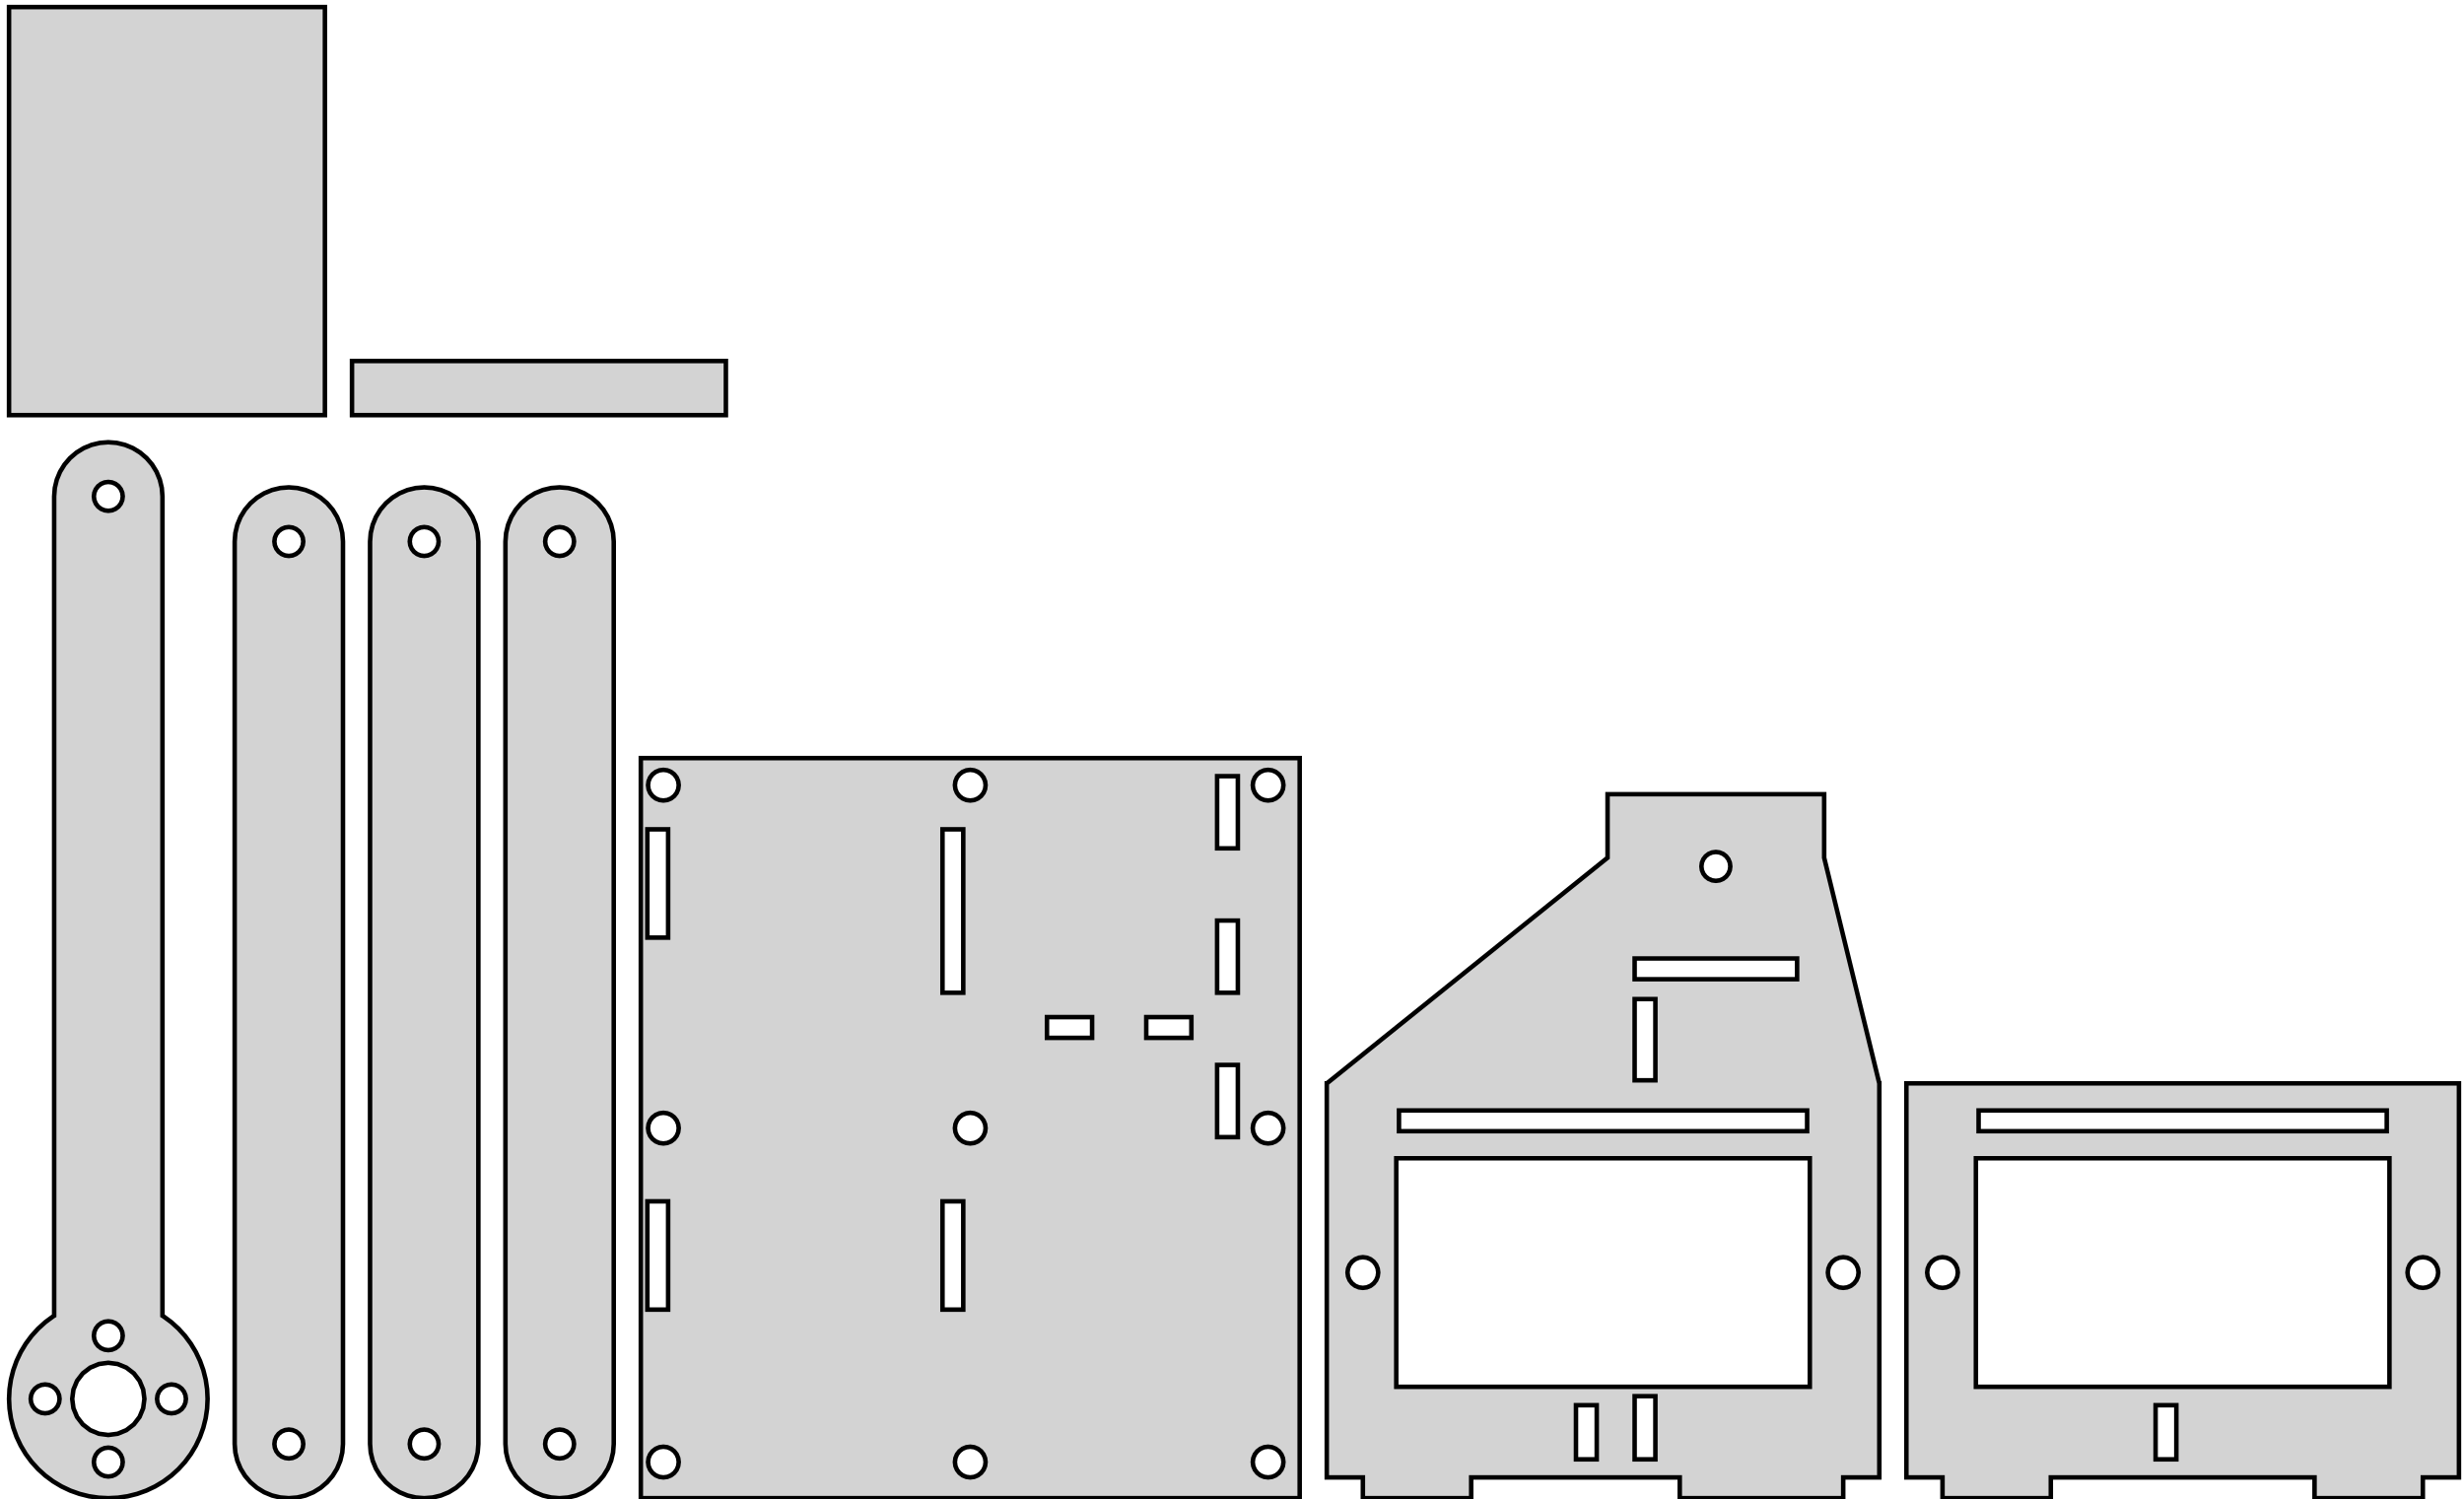
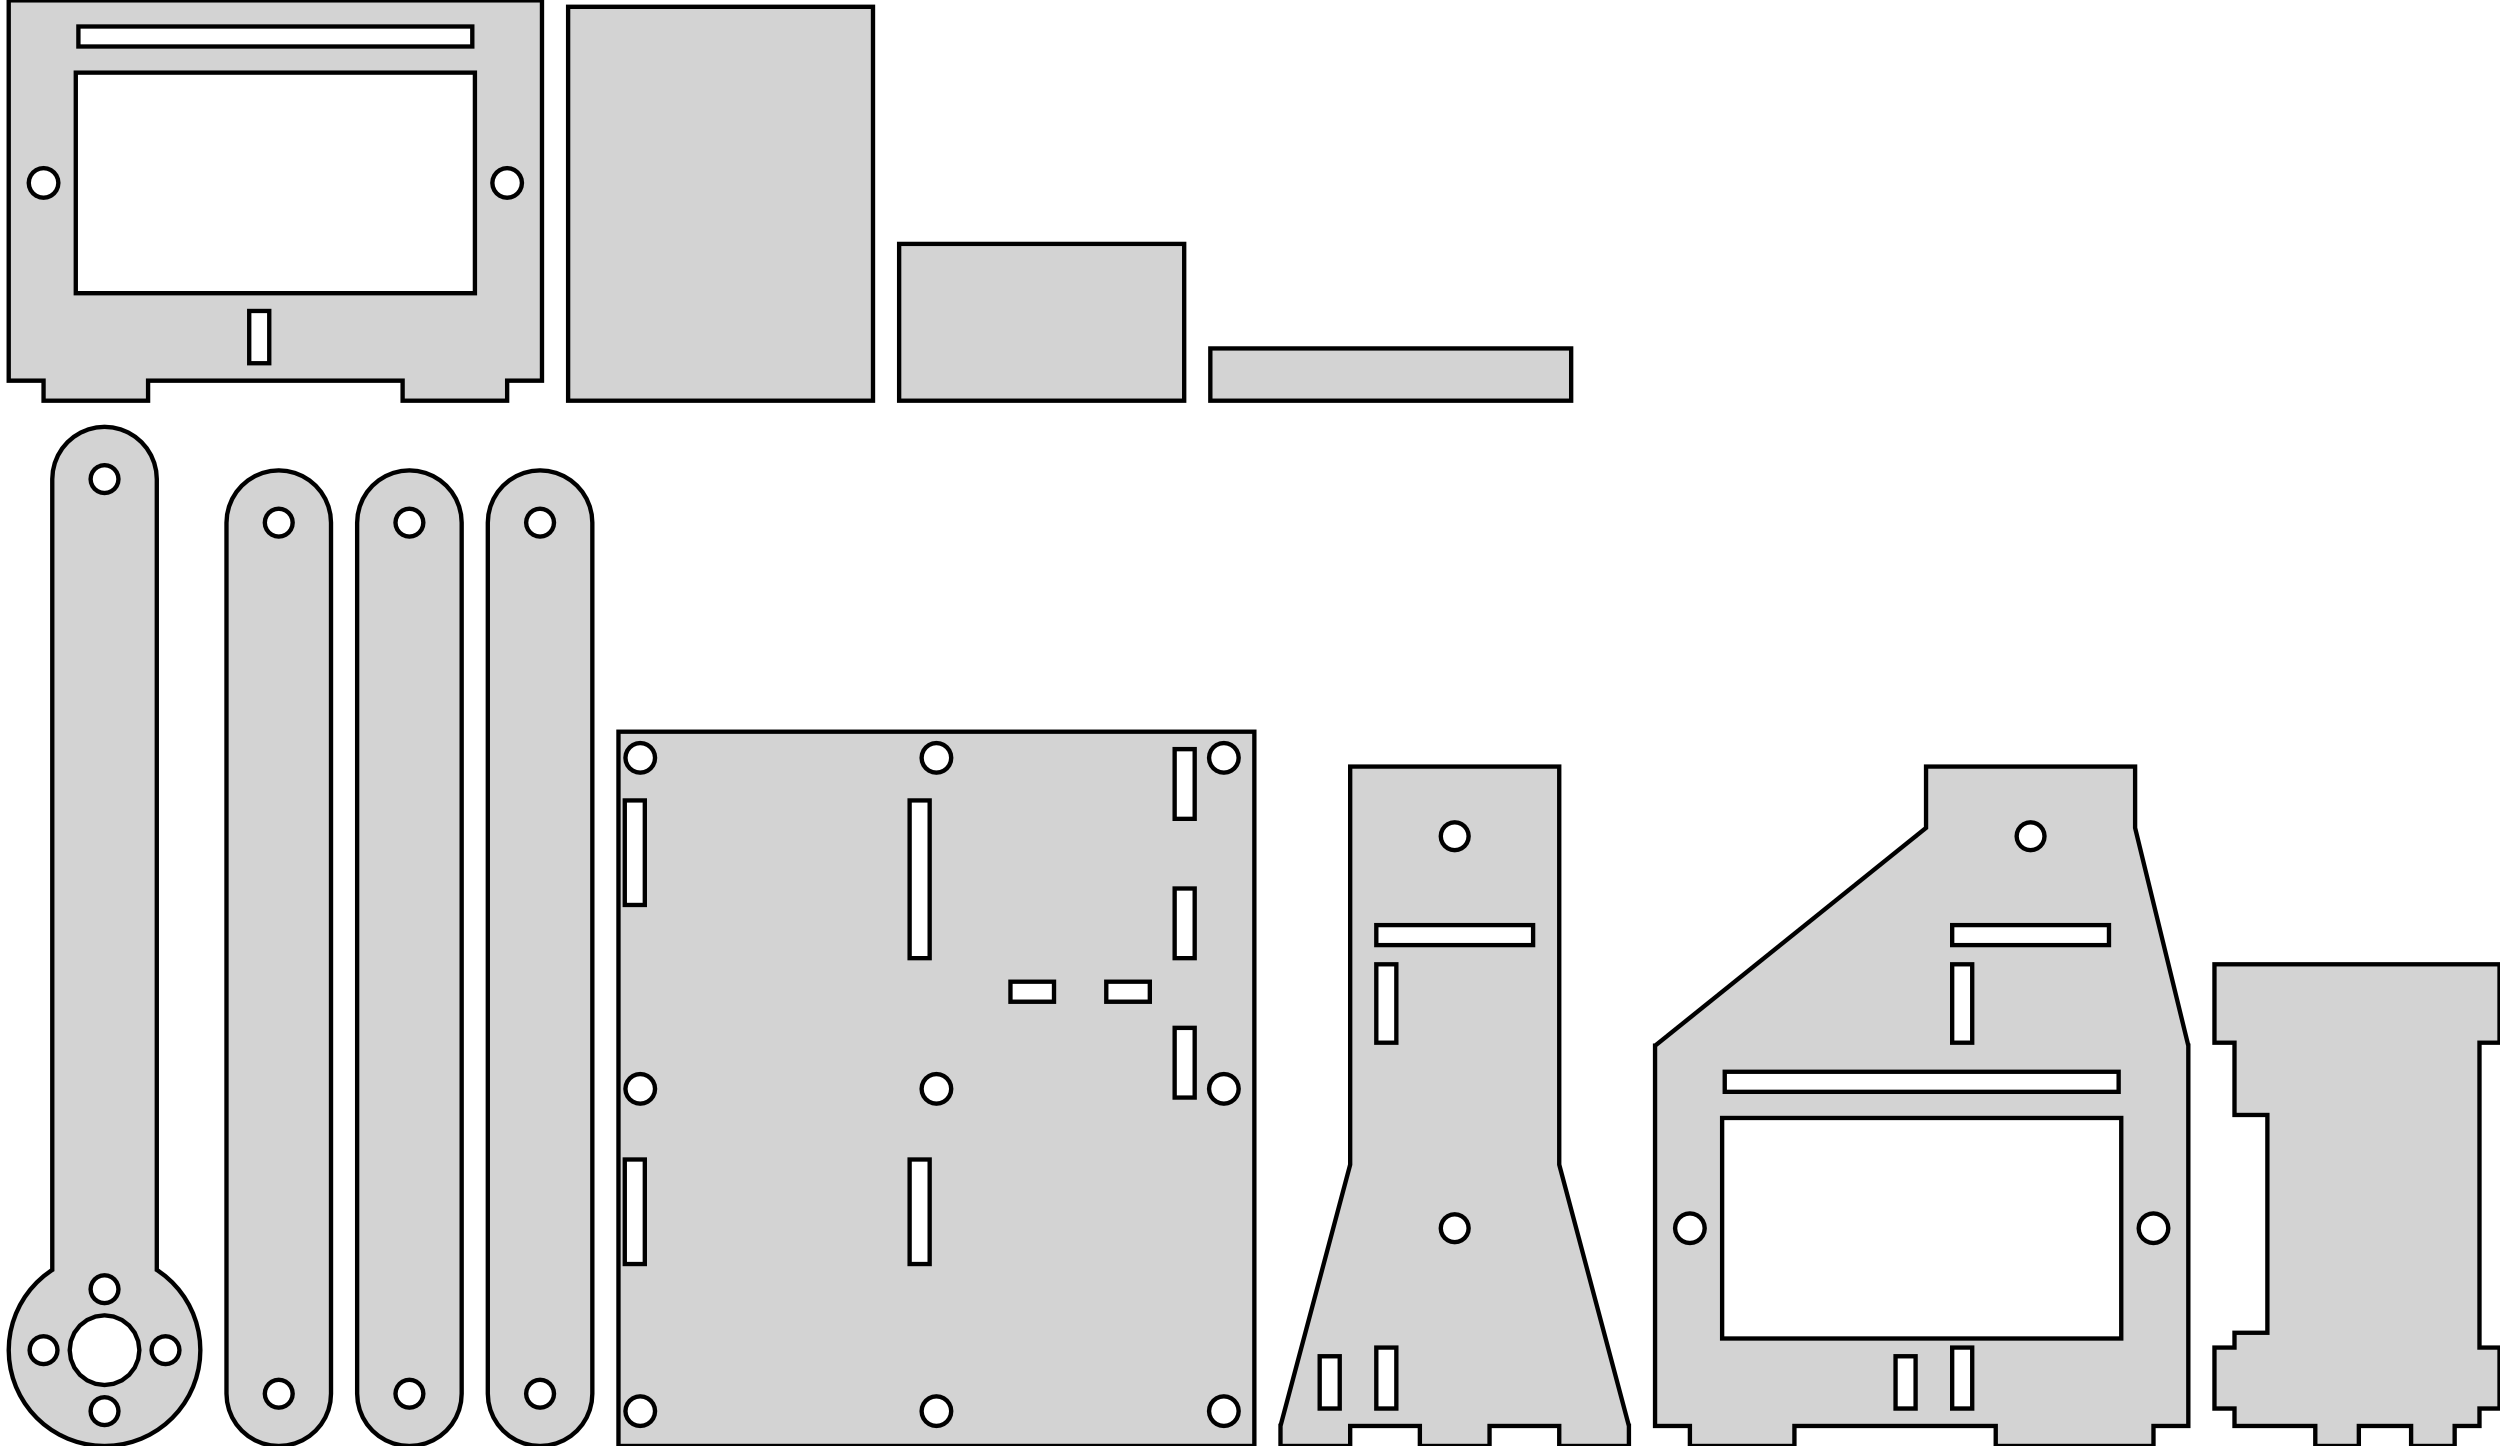
- <svg xmlns="http://www.w3.org/2000/svg" width="273mm" height="166mm" viewBox="4 -171 273 166" version="1.1">
-   <path d=" M 40,-170.22 L 5,-170.22 L 5,-125 L 40,-125 z M 84.425,-131 L 43,-131 L 43,-125 L 84.425,-125 z M 17.078,-5.053 L 18.145,-5.211 L 19.193,-5.474 L 20.21,-5.837 L 21.186,-6.299 L 22.111,-6.854  L 22.979,-7.497 L 23.778,-8.222 L 24.503,-9.021 L 25.146,-9.889 L 25.701,-10.815 L 26.163,-11.79  L 26.526,-12.807 L 26.789,-13.854 L 26.947,-14.922 L 27,-16 L 26.947,-17.078 L 26.789,-18.145  L 26.526,-19.193 L 26.163,-20.21 L 25.701,-21.186 L 25.146,-22.111 L 24.503,-22.979 L 23.778,-23.778  L 22.979,-24.503 L 22.111,-25.146 L 22,-25.213 L 22,-116 L 21.926,-116.939 L 21.706,-117.854  L 21.346,-118.724 L 20.855,-119.527 L 20.242,-120.243 L 19.526,-120.854 L 18.724,-121.346 L 17.855,-121.706  L 16.939,-121.926 L 16,-122 L 15.062,-121.926 L 14.146,-121.706 L 13.276,-121.346 L 12.474,-120.854  L 11.758,-120.243 L 11.146,-119.527 L 10.654,-118.724 L 10.294,-117.854 L 10.074,-116.939 L 10,-116  L 10,-25.213 L 9.889,-25.146 L 9.021,-24.503 L 8.222,-23.778 L 7.497,-22.979 L 6.854,-22.111  L 6.299,-21.186 L 5.837,-20.21 L 5.474,-19.193 L 5.211,-18.145 L 5.053,-17.078 L 5,-16  L 5.053,-14.922 L 5.211,-13.854 L 5.474,-12.807 L 5.837,-11.79 L 6.299,-10.815 L 6.854,-9.889  L 7.497,-9.021 L 8.222,-8.222 L 9.021,-7.497 L 9.889,-6.854 L 10.815,-6.299 L 11.79,-5.837  L 12.807,-5.474 L 13.854,-5.211 L 14.922,-5.053 L 16,-5 z M 15.586,-114.454 L 15.2,-114.614 L 14.868,-114.868 L 14.614,-115.2 L 14.454,-115.586 L 14.4,-116  L 14.454,-116.414 L 14.614,-116.8 L 14.868,-117.131 L 15.2,-117.386 L 15.586,-117.545 L 16,-117.6  L 16.414,-117.545 L 16.8,-117.386 L 17.132,-117.131 L 17.386,-116.8 L 17.546,-116.414 L 17.6,-116  L 17.546,-115.586 L 17.386,-115.2 L 17.132,-114.868 L 16.8,-114.614 L 16.414,-114.454 L 16,-114.4  z M 15.586,-21.454 L 15.2,-21.614 L 14.868,-21.868 L 14.614,-22.2 L 14.454,-22.586 L 14.4,-23  L 14.454,-23.414 L 14.614,-23.8 L 14.868,-24.132 L 15.2,-24.386 L 15.586,-24.546 L 16,-24.6  L 16.414,-24.546 L 16.8,-24.386 L 17.132,-24.132 L 17.386,-23.8 L 17.546,-23.414 L 17.6,-23  L 17.546,-22.586 L 17.386,-22.2 L 17.132,-21.868 L 16.8,-21.614 L 16.414,-21.454 L 16,-21.4  z M 14.965,-12.137 L 14,-12.536 L 13.172,-13.172 L 12.536,-14 L 12.137,-14.965 L 12,-16  L 12.137,-17.035 L 12.536,-18 L 13.172,-18.828 L 14,-19.464 L 14.965,-19.863 L 16,-20  L 17.035,-19.863 L 18,-19.464 L 18.828,-18.828 L 19.464,-18 L 19.863,-17.035 L 20,-16  L 19.863,-14.965 L 19.464,-14 L 18.828,-13.172 L 18,-12.536 L 17.035,-12.137 L 16,-12  z M 8.586,-14.454 L 8.2,-14.614 L 7.868,-14.868 L 7.614,-15.2 L 7.454,-15.586 L 7.4,-16  L 7.454,-16.414 L 7.614,-16.8 L 7.868,-17.132 L 8.2,-17.386 L 8.586,-17.546 L 9,-17.6  L 9.414,-17.546 L 9.8,-17.386 L 10.132,-17.132 L 10.386,-16.8 L 10.546,-16.414 L 10.6,-16  L 10.546,-15.586 L 10.386,-15.2 L 10.132,-14.868 L 9.8,-14.614 L 9.414,-14.454 L 9,-14.4  z M 22.586,-14.454 L 22.2,-14.614 L 21.868,-14.868 L 21.614,-15.2 L 21.454,-15.586 L 21.4,-16  L 21.454,-16.414 L 21.614,-16.8 L 21.868,-17.132 L 22.2,-17.386 L 22.586,-17.546 L 23,-17.6  L 23.414,-17.546 L 23.8,-17.386 L 24.132,-17.132 L 24.386,-16.8 L 24.546,-16.414 L 24.6,-16  L 24.546,-15.586 L 24.386,-15.2 L 24.132,-14.868 L 23.8,-14.614 L 23.414,-14.454 L 23,-14.4  z M 15.586,-7.454 L 15.2,-7.614 L 14.868,-7.868 L 14.614,-8.2 L 14.454,-8.586 L 14.4,-9  L 14.454,-9.414 L 14.614,-9.8 L 14.868,-10.132 L 15.2,-10.386 L 15.586,-10.546 L 16,-10.6  L 16.414,-10.546 L 16.8,-10.386 L 17.132,-10.132 L 17.386,-9.8 L 17.546,-9.414 L 17.6,-9  L 17.546,-8.586 L 17.386,-8.2 L 17.132,-7.868 L 16.8,-7.614 L 16.414,-7.454 L 16,-7.4  z M 36.938,-5.074 L 37.855,-5.294 L 38.724,-5.654 L 39.526,-6.146 L 40.242,-6.758 L 40.855,-7.474  L 41.346,-8.276 L 41.706,-9.146 L 41.926,-10.062 L 42,-11 L 42,-111 L 41.926,-111.939  L 41.706,-112.854 L 41.346,-113.724 L 40.855,-114.527 L 40.242,-115.243 L 39.526,-115.854 L 38.724,-116.346  L 37.855,-116.706 L 36.938,-116.926 L 36,-117 L 35.062,-116.926 L 34.145,-116.706 L 33.276,-116.346  L 32.474,-115.854 L 31.758,-115.243 L 31.145,-114.527 L 30.654,-113.724 L 30.294,-112.854 L 30.074,-111.939  L 30,-111 L 30,-11 L 30.074,-10.062 L 30.294,-9.146 L 30.654,-8.276 L 31.145,-7.474  L 31.758,-6.758 L 32.474,-6.146 L 33.276,-5.654 L 34.145,-5.294 L 35.062,-5.074 L 36,-5  z M 35.586,-109.454 L 35.2,-109.614 L 34.868,-109.868 L 34.614,-110.2 L 34.454,-110.586 L 34.4,-111  L 34.454,-111.414 L 34.614,-111.8 L 34.868,-112.131 L 35.2,-112.386 L 35.586,-112.545 L 36,-112.6  L 36.414,-112.545 L 36.8,-112.386 L 37.132,-112.131 L 37.386,-111.8 L 37.546,-111.414 L 37.6,-111  L 37.546,-110.586 L 37.386,-110.2 L 37.132,-109.868 L 36.8,-109.614 L 36.414,-109.454 L 36,-109.4  z M 35.586,-9.454 L 35.2,-9.614 L 34.868,-9.868 L 34.614,-10.2 L 34.454,-10.586 L 34.4,-11  L 34.454,-11.414 L 34.614,-11.8 L 34.868,-12.132 L 35.2,-12.386 L 35.586,-12.546 L 36,-12.6  L 36.414,-12.546 L 36.8,-12.386 L 37.132,-12.132 L 37.386,-11.8 L 37.546,-11.414 L 37.6,-11  L 37.546,-10.586 L 37.386,-10.2 L 37.132,-9.868 L 36.8,-9.614 L 36.414,-9.454 L 36,-9.4  z M 51.938,-5.074 L 52.855,-5.294 L 53.724,-5.654 L 54.526,-6.146 L 55.242,-6.758 L 55.855,-7.474  L 56.346,-8.276 L 56.706,-9.146 L 56.926,-10.062 L 57,-11 L 57,-111 L 56.926,-111.939  L 56.706,-112.854 L 56.346,-113.724 L 55.855,-114.527 L 55.242,-115.243 L 54.526,-115.854 L 53.724,-116.346  L 52.855,-116.706 L 51.938,-116.926 L 51,-117 L 50.062,-116.926 L 49.145,-116.706 L 48.276,-116.346  L 47.474,-115.854 L 46.758,-115.243 L 46.145,-114.527 L 45.654,-113.724 L 45.294,-112.854 L 45.074,-111.939  L 45,-111 L 45,-11 L 45.074,-10.062 L 45.294,-9.146 L 45.654,-8.276 L 46.145,-7.474  L 46.758,-6.758 L 47.474,-6.146 L 48.276,-5.654 L 49.145,-5.294 L 50.062,-5.074 L 51,-5  z M 50.586,-109.454 L 50.2,-109.614 L 49.868,-109.868 L 49.614,-110.2 L 49.454,-110.586 L 49.4,-111  L 49.454,-111.414 L 49.614,-111.8 L 49.868,-112.131 L 50.2,-112.386 L 50.586,-112.545 L 51,-112.6  L 51.414,-112.545 L 51.8,-112.386 L 52.132,-112.131 L 52.386,-111.8 L 52.546,-111.414 L 52.6,-111  L 52.546,-110.586 L 52.386,-110.2 L 52.132,-109.868 L 51.8,-109.614 L 51.414,-109.454 L 51,-109.4  z M 50.586,-9.454 L 50.2,-9.614 L 49.868,-9.868 L 49.614,-10.2 L 49.454,-10.586 L 49.4,-11  L 49.454,-11.414 L 49.614,-11.8 L 49.868,-12.132 L 50.2,-12.386 L 50.586,-12.546 L 51,-12.6  L 51.414,-12.546 L 51.8,-12.386 L 52.132,-12.132 L 52.386,-11.8 L 52.546,-11.414 L 52.6,-11  L 52.546,-10.586 L 52.386,-10.2 L 52.132,-9.868 L 51.8,-9.614 L 51.414,-9.454 L 51,-9.4  z M 66.939,-5.074 L 67.855,-5.294 L 68.724,-5.654 L 69.526,-6.146 L 70.242,-6.758 L 70.855,-7.474  L 71.346,-8.276 L 71.706,-9.146 L 71.926,-10.062 L 72,-11 L 72,-111 L 71.926,-111.939  L 71.706,-112.854 L 71.346,-113.724 L 70.855,-114.527 L 70.242,-115.243 L 69.526,-115.854 L 68.724,-116.346  L 67.855,-116.706 L 66.939,-116.926 L 66,-117 L 65.061,-116.926 L 64.145,-116.706 L 63.276,-116.346  L 62.474,-115.854 L 61.758,-115.243 L 61.145,-114.527 L 60.654,-113.724 L 60.294,-112.854 L 60.074,-111.939  L 60,-111 L 60,-11 L 60.074,-10.062 L 60.294,-9.146 L 60.654,-8.276 L 61.145,-7.474  L 61.758,-6.758 L 62.474,-6.146 L 63.276,-5.654 L 64.145,-5.294 L 65.061,-5.074 L 66,-5  z M 65.586,-109.454 L 65.2,-109.614 L 64.868,-109.868 L 64.614,-110.2 L 64.454,-110.586 L 64.4,-111  L 64.454,-111.414 L 64.614,-111.8 L 64.868,-112.131 L 65.2,-112.386 L 65.586,-112.545 L 66,-112.6  L 66.414,-112.545 L 66.8,-112.386 L 67.132,-112.131 L 67.386,-111.8 L 67.546,-111.414 L 67.6,-111  L 67.546,-110.586 L 67.386,-110.2 L 67.132,-109.868 L 66.8,-109.614 L 66.414,-109.454 L 66,-109.4  z M 65.586,-9.454 L 65.2,-9.614 L 64.868,-9.868 L 64.614,-10.2 L 64.454,-10.586 L 64.4,-11  L 64.454,-11.414 L 64.614,-11.8 L 64.868,-12.132 L 65.2,-12.386 L 65.586,-12.546 L 66,-12.6  L 66.414,-12.546 L 66.8,-12.386 L 67.132,-12.132 L 67.386,-11.8 L 67.546,-11.414 L 67.6,-11  L 67.546,-10.586 L 67.386,-10.2 L 67.132,-9.868 L 66.8,-9.614 L 66.414,-9.454 L 66,-9.4  z M 148,-87 L 75,-87 L 75,-5 L 148,-5 z M 77.06,-82.357 L 76.65,-82.527 L 76.298,-82.798 L 76.027,-83.15 L 75.857,-83.56 L 75.8,-84  L 75.857,-84.44 L 76.027,-84.85 L 76.298,-85.202 L 76.65,-85.473 L 77.06,-85.643 L 77.5,-85.7  L 77.94,-85.643 L 78.35,-85.473 L 78.702,-85.202 L 78.973,-84.85 L 79.143,-84.44 L 79.2,-84  L 79.143,-83.56 L 78.973,-83.15 L 78.702,-82.798 L 78.35,-82.527 L 77.94,-82.357 L 77.5,-82.3  z M 111.06,-82.357 L 110.65,-82.527 L 110.298,-82.798 L 110.027,-83.15 L 109.857,-83.56 L 109.8,-84  L 109.857,-84.44 L 110.027,-84.85 L 110.298,-85.202 L 110.65,-85.473 L 111.06,-85.643 L 111.5,-85.7  L 111.94,-85.643 L 112.35,-85.473 L 112.702,-85.202 L 112.973,-84.85 L 113.143,-84.44 L 113.2,-84  L 113.143,-83.56 L 112.973,-83.15 L 112.702,-82.798 L 112.35,-82.527 L 111.94,-82.357 L 111.5,-82.3  z M 144.06,-82.357 L 143.65,-82.527 L 143.298,-82.798 L 143.027,-83.15 L 142.857,-83.56 L 142.8,-84  L 142.857,-84.44 L 143.027,-84.85 L 143.298,-85.202 L 143.65,-85.473 L 144.06,-85.643 L 144.5,-85.7  L 144.94,-85.643 L 145.35,-85.473 L 145.702,-85.202 L 145.973,-84.85 L 146.143,-84.44 L 146.2,-84  L 146.143,-83.56 L 145.973,-83.15 L 145.702,-82.798 L 145.35,-82.527 L 144.94,-82.357 L 144.5,-82.3  z M 138.85,-77 L 138.85,-85 L 141.15,-85 L 141.15,-77 z M 108.425,-61 L 108.425,-79.11 L 110.725,-79.11 L 110.725,-61 z M 75.725,-67.11 L 75.725,-79.11 L 78.025,-79.11 L 78.025,-67.11 z M 138.85,-61 L 138.85,-69 L 141.15,-69 L 141.15,-61 z M 120,-56 L 120,-58.3 L 125,-58.3 L 125,-56 z M 131,-56 L 131,-58.3 L 136,-58.3 L 136,-56 z M 138.85,-45 L 138.85,-53 L 141.15,-53 L 141.15,-45 z M 111.06,-44.357 L 110.65,-44.527 L 110.298,-44.798 L 110.027,-45.15 L 109.857,-45.56 L 109.8,-46  L 109.857,-46.44 L 110.027,-46.85 L 110.298,-47.202 L 110.65,-47.473 L 111.06,-47.643 L 111.5,-47.7  L 111.94,-47.643 L 112.35,-47.473 L 112.702,-47.202 L 112.973,-46.85 L 113.143,-46.44 L 113.2,-46  L 113.143,-45.56 L 112.973,-45.15 L 112.702,-44.798 L 112.35,-44.527 L 111.94,-44.357 L 111.5,-44.3  z M 77.06,-44.357 L 76.65,-44.527 L 76.298,-44.798 L 76.027,-45.15 L 75.857,-45.56 L 75.8,-46  L 75.857,-46.44 L 76.027,-46.85 L 76.298,-47.202 L 76.65,-47.473 L 77.06,-47.643 L 77.5,-47.7  L 77.94,-47.643 L 78.35,-47.473 L 78.702,-47.202 L 78.973,-46.85 L 79.143,-46.44 L 79.2,-46  L 79.143,-45.56 L 78.973,-45.15 L 78.702,-44.798 L 78.35,-44.527 L 77.94,-44.357 L 77.5,-44.3  z M 144.06,-44.357 L 143.65,-44.527 L 143.298,-44.798 L 143.027,-45.15 L 142.857,-45.56 L 142.8,-46  L 142.857,-46.44 L 143.027,-46.85 L 143.298,-47.202 L 143.65,-47.473 L 144.06,-47.643 L 144.5,-47.7  L 144.94,-47.643 L 145.35,-47.473 L 145.702,-47.202 L 145.973,-46.85 L 146.143,-46.44 L 146.2,-46  L 146.143,-45.56 L 145.973,-45.15 L 145.702,-44.798 L 145.35,-44.527 L 144.94,-44.357 L 144.5,-44.3  z M 108.425,-25.89 L 108.425,-37.89 L 110.725,-37.89 L 110.725,-25.89 z M 75.725,-25.89 L 75.725,-37.89 L 78.025,-37.89 L 78.025,-25.89 z M 77.06,-7.357 L 76.65,-7.527 L 76.298,-7.798 L 76.027,-8.15 L 75.857,-8.56 L 75.8,-9  L 75.857,-9.44 L 76.027,-9.85 L 76.298,-10.202 L 76.65,-10.473 L 77.06,-10.643 L 77.5,-10.7  L 77.94,-10.643 L 78.35,-10.473 L 78.702,-10.202 L 78.973,-9.85 L 79.143,-9.44 L 79.2,-9  L 79.143,-8.56 L 78.973,-8.15 L 78.702,-7.798 L 78.35,-7.527 L 77.94,-7.357 L 77.5,-7.3  z M 111.06,-7.357 L 110.65,-7.527 L 110.298,-7.798 L 110.027,-8.15 L 109.857,-8.56 L 109.8,-9  L 109.857,-9.44 L 110.027,-9.85 L 110.298,-10.202 L 110.65,-10.473 L 111.06,-10.643 L 111.5,-10.7  L 111.94,-10.643 L 112.35,-10.473 L 112.702,-10.202 L 112.973,-9.85 L 113.143,-9.44 L 113.2,-9  L 113.143,-8.56 L 112.973,-8.15 L 112.702,-7.798 L 112.35,-7.527 L 111.94,-7.357 L 111.5,-7.3  z M 144.06,-7.357 L 143.65,-7.527 L 143.298,-7.798 L 143.027,-8.15 L 142.857,-8.56 L 142.8,-9  L 142.857,-9.44 L 143.027,-9.85 L 143.298,-10.202 L 143.65,-10.473 L 144.06,-10.643 L 144.5,-10.7  L 144.94,-10.643 L 145.35,-10.473 L 145.702,-10.202 L 145.973,-9.85 L 146.143,-9.44 L 146.2,-9  L 146.143,-8.56 L 145.973,-8.15 L 145.702,-7.798 L 145.35,-7.527 L 144.94,-7.357 L 144.5,-7.3  z M 167,-7.3 L 190.11,-7.3 L 190.11,-5 L 208.22,-5 L 208.22,-7.3 L 212.22,-7.3  L 212.22,-50.96 L 212.217,-50.96 L 206.11,-75.96 L 206.11,-83 L 182.11,-83 L 182.11,-75.96  L 151.012,-50.96 L 151,-50.96 L 151,-7.3 L 155,-7.3 L 155,-5 L 167,-5  z M 193.696,-73.455 L 193.31,-73.614 L 192.978,-73.869 L 192.724,-74.2 L 192.564,-74.586 L 192.51,-75  L 192.564,-75.414 L 192.724,-75.8 L 192.978,-76.131 L 193.31,-76.386 L 193.696,-76.545 L 194.11,-76.6  L 194.524,-76.545 L 194.91,-76.386 L 195.242,-76.131 L 195.496,-75.8 L 195.656,-75.414 L 195.71,-75  L 195.656,-74.586 L 195.496,-74.2 L 195.242,-73.869 L 194.91,-73.614 L 194.524,-73.455 L 194.11,-73.4  z M 185.11,-62.5 L 185.11,-64.8 L 203.11,-64.8 L 203.11,-62.5 z M 185.11,-51.3 L 185.11,-60.3 L 187.41,-60.3 L 187.41,-51.3 z M 159,-45.66 L 159,-47.96 L 204.22,-47.96 L 204.22,-45.66 z M 158.7,-17.34 L 158.7,-42.66 L 204.52,-42.66 L 204.52,-17.34 z M 154.56,-28.357 L 154.15,-28.527 L 153.797,-28.798 L 153.528,-29.15 L 153.358,-29.56 L 153.3,-30  L 153.358,-30.44 L 153.528,-30.85 L 153.797,-31.202 L 154.15,-31.473 L 154.56,-31.643 L 155,-31.7  L 155.44,-31.643 L 155.85,-31.473 L 156.202,-31.202 L 156.472,-30.85 L 156.642,-30.44 L 156.7,-30  L 156.642,-29.56 L 156.472,-29.15 L 156.202,-28.798 L 155.85,-28.527 L 155.44,-28.357 L 155,-28.3  z M 207.78,-28.357 L 207.37,-28.527 L 207.018,-28.798 L 206.748,-29.15 L 206.578,-29.56 L 206.52,-30  L 206.578,-30.44 L 206.748,-30.85 L 207.018,-31.202 L 207.37,-31.473 L 207.78,-31.643 L 208.22,-31.7  L 208.66,-31.643 L 209.07,-31.473 L 209.422,-31.202 L 209.692,-30.85 L 209.862,-30.44 L 209.92,-30  L 209.862,-29.56 L 209.692,-29.15 L 209.422,-28.798 L 209.07,-28.527 L 208.66,-28.357 L 208.22,-28.3  z M 185.11,-9.3 L 185.11,-16.3 L 187.41,-16.3 L 187.41,-9.3 z M 178.61,-9.3 L 178.61,-15.3 L 180.91,-15.3 L 180.91,-9.3 z M 231.22,-7.3 L 260.44,-7.3 L 260.44,-5 L 272.44,-5 L 272.44,-7.3 L 276.44,-7.3  L 276.44,-50.96 L 215.22,-50.96 L 215.22,-7.3 L 219.22,-7.3 L 219.22,-5 L 231.22,-5  z M 223.22,-45.66 L 223.22,-47.96 L 268.44,-47.96 L 268.44,-45.66 z M 222.92,-17.34 L 222.92,-42.66 L 268.74,-42.66 L 268.74,-17.34 z M 218.78,-28.357 L 218.37,-28.527 L 218.017,-28.798 L 217.748,-29.15 L 217.578,-29.56 L 217.52,-30  L 217.578,-30.44 L 217.748,-30.85 L 218.017,-31.202 L 218.37,-31.473 L 218.78,-31.643 L 219.22,-31.7  L 219.66,-31.643 L 220.07,-31.473 L 220.422,-31.202 L 220.692,-30.85 L 220.862,-30.44 L 220.92,-30  L 220.862,-29.56 L 220.692,-29.15 L 220.422,-28.798 L 220.07,-28.527 L 219.66,-28.357 L 219.22,-28.3  z M 272,-28.357 L 271.59,-28.527 L 271.238,-28.798 L 270.968,-29.15 L 270.798,-29.56 L 270.74,-30  L 270.798,-30.44 L 270.968,-30.85 L 271.238,-31.202 L 271.59,-31.473 L 272,-31.643 L 272.44,-31.7  L 272.88,-31.643 L 273.29,-31.473 L 273.642,-31.202 L 273.912,-30.85 L 274.082,-30.44 L 274.14,-30  L 274.082,-29.56 L 273.912,-29.15 L 273.642,-28.798 L 273.29,-28.527 L 272.88,-28.357 L 272.44,-28.3  z M 242.83,-9.3 L 242.83,-15.3 L 245.13,-15.3 L 245.13,-9.3 z " stroke="black" fill="lightgray" stroke-width="0.5" />
+ <svg xmlns="http://www.w3.org/2000/svg" width="287mm" height="166mm" viewBox="4 -171 287 166" version="1.1">
+   <path d=" M 21,-127.3 L 50.22,-127.3 L 50.22,-125 L 62.22,-125 L 62.22,-127.3 L 66.22,-127.3  L 66.22,-170.96 L 5,-170.96 L 5,-127.3 L 9,-127.3 L 9,-125 L 21,-125  z M 13,-165.66 L 13,-167.96 L 58.22,-167.96 L 58.22,-165.66 z M 12.7,-137.34 L 12.7,-162.66 L 58.52,-162.66 L 58.52,-137.34 z M 61.78,-148.357 L 61.37,-148.527 L 61.018,-148.798 L 60.748,-149.15 L 60.578,-149.56 L 60.52,-150  L 60.578,-150.44 L 60.748,-150.85 L 61.018,-151.202 L 61.37,-151.473 L 61.78,-151.643 L 62.22,-151.7  L 62.66,-151.643 L 63.07,-151.473 L 63.422,-151.202 L 63.692,-150.85 L 63.862,-150.44 L 63.92,-150  L 63.862,-149.56 L 63.692,-149.15 L 63.422,-148.798 L 63.07,-148.527 L 62.66,-148.357 L 62.22,-148.3  z M 8.56,-148.357 L 8.15,-148.527 L 7.797,-148.798 L 7.528,-149.15 L 7.358,-149.56 L 7.3,-150  L 7.358,-150.44 L 7.528,-150.85 L 7.797,-151.202 L 8.15,-151.473 L 8.56,-151.643 L 9,-151.7  L 9.44,-151.643 L 9.85,-151.473 L 10.202,-151.202 L 10.472,-150.85 L 10.642,-150.44 L 10.7,-150  L 10.642,-149.56 L 10.472,-149.15 L 10.202,-148.798 L 9.85,-148.527 L 9.44,-148.357 L 9,-148.3  z M 32.61,-129.3 L 32.61,-135.3 L 34.91,-135.3 L 34.91,-129.3 z M 104.22,-170.22 L 69.22,-170.22 L 69.22,-125 L 104.22,-125 z M 139.945,-143 L 107.22,-143 L 107.22,-125 L 139.945,-125 z M 184.37,-131 L 142.945,-131 L 142.945,-125 L 184.37,-125 z M 17.078,-5.053 L 18.145,-5.211 L 19.193,-5.474 L 20.21,-5.837 L 21.186,-6.299 L 22.111,-6.854  L 22.979,-7.497 L 23.778,-8.222 L 24.503,-9.021 L 25.146,-9.889 L 25.701,-10.815 L 26.163,-11.79  L 26.526,-12.807 L 26.789,-13.854 L 26.947,-14.922 L 27,-16 L 26.947,-17.078 L 26.789,-18.145  L 26.526,-19.193 L 26.163,-20.21 L 25.701,-21.186 L 25.146,-22.111 L 24.503,-22.979 L 23.778,-23.778  L 22.979,-24.503 L 22.111,-25.146 L 22,-25.213 L 22,-116 L 21.926,-116.939 L 21.706,-117.854  L 21.346,-118.724 L 20.855,-119.527 L 20.242,-120.243 L 19.526,-120.854 L 18.724,-121.346 L 17.855,-121.706  L 16.939,-121.926 L 16,-122 L 15.062,-121.926 L 14.146,-121.706 L 13.276,-121.346 L 12.474,-120.854  L 11.758,-120.243 L 11.146,-119.527 L 10.654,-118.724 L 10.294,-117.854 L 10.074,-116.939 L 10,-116  L 10,-25.213 L 9.889,-25.146 L 9.021,-24.503 L 8.222,-23.778 L 7.497,-22.979 L 6.854,-22.111  L 6.299,-21.186 L 5.837,-20.21 L 5.474,-19.193 L 5.211,-18.145 L 5.053,-17.078 L 5,-16  L 5.053,-14.922 L 5.211,-13.854 L 5.474,-12.807 L 5.837,-11.79 L 6.299,-10.815 L 6.854,-9.889  L 7.497,-9.021 L 8.222,-8.222 L 9.021,-7.497 L 9.889,-6.854 L 10.815,-6.299 L 11.79,-5.837  L 12.807,-5.474 L 13.854,-5.211 L 14.922,-5.053 L 16,-5 z M 15.586,-114.454 L 15.2,-114.614 L 14.868,-114.868 L 14.614,-115.2 L 14.454,-115.586 L 14.4,-116  L 14.454,-116.414 L 14.614,-116.8 L 14.868,-117.131 L 15.2,-117.386 L 15.586,-117.545 L 16,-117.6  L 16.414,-117.545 L 16.8,-117.386 L 17.132,-117.131 L 17.386,-116.8 L 17.546,-116.414 L 17.6,-116  L 17.546,-115.586 L 17.386,-115.2 L 17.132,-114.868 L 16.8,-114.614 L 16.414,-114.454 L 16,-114.4  z M 15.586,-21.454 L 15.2,-21.614 L 14.868,-21.868 L 14.614,-22.2 L 14.454,-22.586 L 14.4,-23  L 14.454,-23.414 L 14.614,-23.8 L 14.868,-24.132 L 15.2,-24.386 L 15.586,-24.546 L 16,-24.6  L 16.414,-24.546 L 16.8,-24.386 L 17.132,-24.132 L 17.386,-23.8 L 17.546,-23.414 L 17.6,-23  L 17.546,-22.586 L 17.386,-22.2 L 17.132,-21.868 L 16.8,-21.614 L 16.414,-21.454 L 16,-21.4  z M 14.965,-12.137 L 14,-12.536 L 13.172,-13.172 L 12.536,-14 L 12.137,-14.965 L 12,-16  L 12.137,-17.035 L 12.536,-18 L 13.172,-18.828 L 14,-19.464 L 14.965,-19.863 L 16,-20  L 17.035,-19.863 L 18,-19.464 L 18.828,-18.828 L 19.464,-18 L 19.863,-17.035 L 20,-16  L 19.863,-14.965 L 19.464,-14 L 18.828,-13.172 L 18,-12.536 L 17.035,-12.137 L 16,-12  z M 8.586,-14.454 L 8.2,-14.614 L 7.868,-14.868 L 7.614,-15.2 L 7.454,-15.586 L 7.4,-16  L 7.454,-16.414 L 7.614,-16.8 L 7.868,-17.132 L 8.2,-17.386 L 8.586,-17.546 L 9,-17.6  L 9.414,-17.546 L 9.8,-17.386 L 10.132,-17.132 L 10.386,-16.8 L 10.546,-16.414 L 10.6,-16  L 10.546,-15.586 L 10.386,-15.2 L 10.132,-14.868 L 9.8,-14.614 L 9.414,-14.454 L 9,-14.4  z M 22.586,-14.454 L 22.2,-14.614 L 21.868,-14.868 L 21.614,-15.2 L 21.454,-15.586 L 21.4,-16  L 21.454,-16.414 L 21.614,-16.8 L 21.868,-17.132 L 22.2,-17.386 L 22.586,-17.546 L 23,-17.6  L 23.414,-17.546 L 23.8,-17.386 L 24.132,-17.132 L 24.386,-16.8 L 24.546,-16.414 L 24.6,-16  L 24.546,-15.586 L 24.386,-15.2 L 24.132,-14.868 L 23.8,-14.614 L 23.414,-14.454 L 23,-14.4  z M 15.586,-7.454 L 15.2,-7.614 L 14.868,-7.868 L 14.614,-8.2 L 14.454,-8.586 L 14.4,-9  L 14.454,-9.414 L 14.614,-9.8 L 14.868,-10.132 L 15.2,-10.386 L 15.586,-10.546 L 16,-10.6  L 16.414,-10.546 L 16.8,-10.386 L 17.132,-10.132 L 17.386,-9.8 L 17.546,-9.414 L 17.6,-9  L 17.546,-8.586 L 17.386,-8.2 L 17.132,-7.868 L 16.8,-7.614 L 16.414,-7.454 L 16,-7.4  z M 66.939,-5.074 L 67.855,-5.294 L 68.724,-5.654 L 69.526,-6.146 L 70.242,-6.758 L 70.855,-7.474  L 71.346,-8.276 L 71.706,-9.146 L 71.926,-10.062 L 72,-11 L 72,-111 L 71.926,-111.939  L 71.706,-112.854 L 71.346,-113.724 L 70.855,-114.527 L 70.242,-115.243 L 69.526,-115.854 L 68.724,-116.346  L 67.855,-116.706 L 66.939,-116.926 L 66,-117 L 65.061,-116.926 L 64.145,-116.706 L 63.276,-116.346  L 62.474,-115.854 L 61.758,-115.243 L 61.145,-114.527 L 60.654,-113.724 L 60.294,-112.854 L 60.074,-111.939  L 60,-111 L 60,-11 L 60.074,-10.062 L 60.294,-9.146 L 60.654,-8.276 L 61.145,-7.474  L 61.758,-6.758 L 62.474,-6.146 L 63.276,-5.654 L 64.145,-5.294 L 65.061,-5.074 L 66,-5  z M 65.586,-109.454 L 65.2,-109.614 L 64.868,-109.868 L 64.614,-110.2 L 64.454,-110.586 L 64.4,-111  L 64.454,-111.414 L 64.614,-111.8 L 64.868,-112.131 L 65.2,-112.386 L 65.586,-112.545 L 66,-112.6  L 66.414,-112.545 L 66.8,-112.386 L 67.132,-112.131 L 67.386,-111.8 L 67.546,-111.414 L 67.6,-111  L 67.546,-110.586 L 67.386,-110.2 L 67.132,-109.868 L 66.8,-109.614 L 66.414,-109.454 L 66,-109.4  z M 65.586,-9.454 L 65.2,-9.614 L 64.868,-9.868 L 64.614,-10.2 L 64.454,-10.586 L 64.4,-11  L 64.454,-11.414 L 64.614,-11.8 L 64.868,-12.132 L 65.2,-12.386 L 65.586,-12.546 L 66,-12.6  L 66.414,-12.546 L 66.8,-12.386 L 67.132,-12.132 L 67.386,-11.8 L 67.546,-11.414 L 67.6,-11  L 67.546,-10.586 L 67.386,-10.2 L 67.132,-9.868 L 66.8,-9.614 L 66.414,-9.454 L 66,-9.4  z M 36.938,-5.074 L 37.855,-5.294 L 38.724,-5.654 L 39.526,-6.146 L 40.242,-6.758 L 40.855,-7.474  L 41.346,-8.276 L 41.706,-9.146 L 41.926,-10.062 L 42,-11 L 42,-111 L 41.926,-111.939  L 41.706,-112.854 L 41.346,-113.724 L 40.855,-114.527 L 40.242,-115.243 L 39.526,-115.854 L 38.724,-116.346  L 37.855,-116.706 L 36.938,-116.926 L 36,-117 L 35.062,-116.926 L 34.145,-116.706 L 33.276,-116.346  L 32.474,-115.854 L 31.758,-115.243 L 31.145,-114.527 L 30.654,-113.724 L 30.294,-112.854 L 30.074,-111.939  L 30,-111 L 30,-11 L 30.074,-10.062 L 30.294,-9.146 L 30.654,-8.276 L 31.145,-7.474  L 31.758,-6.758 L 32.474,-6.146 L 33.276,-5.654 L 34.145,-5.294 L 35.062,-5.074 L 36,-5  z M 35.586,-109.454 L 35.2,-109.614 L 34.868,-109.868 L 34.614,-110.2 L 34.454,-110.586 L 34.4,-111  L 34.454,-111.414 L 34.614,-111.8 L 34.868,-112.131 L 35.2,-112.386 L 35.586,-112.545 L 36,-112.6  L 36.414,-112.545 L 36.8,-112.386 L 37.132,-112.131 L 37.386,-111.8 L 37.546,-111.414 L 37.6,-111  L 37.546,-110.586 L 37.386,-110.2 L 37.132,-109.868 L 36.8,-109.614 L 36.414,-109.454 L 36,-109.4  z M 35.586,-9.454 L 35.2,-9.614 L 34.868,-9.868 L 34.614,-10.2 L 34.454,-10.586 L 34.4,-11  L 34.454,-11.414 L 34.614,-11.8 L 34.868,-12.132 L 35.2,-12.386 L 35.586,-12.546 L 36,-12.6  L 36.414,-12.546 L 36.8,-12.386 L 37.132,-12.132 L 37.386,-11.8 L 37.546,-11.414 L 37.6,-11  L 37.546,-10.586 L 37.386,-10.2 L 37.132,-9.868 L 36.8,-9.614 L 36.414,-9.454 L 36,-9.4  z M 51.938,-5.074 L 52.855,-5.294 L 53.724,-5.654 L 54.526,-6.146 L 55.242,-6.758 L 55.855,-7.474  L 56.346,-8.276 L 56.706,-9.146 L 56.926,-10.062 L 57,-11 L 57,-111 L 56.926,-111.939  L 56.706,-112.854 L 56.346,-113.724 L 55.855,-114.527 L 55.242,-115.243 L 54.526,-115.854 L 53.724,-116.346  L 52.855,-116.706 L 51.938,-116.926 L 51,-117 L 50.062,-116.926 L 49.145,-116.706 L 48.276,-116.346  L 47.474,-115.854 L 46.758,-115.243 L 46.145,-114.527 L 45.654,-113.724 L 45.294,-112.854 L 45.074,-111.939  L 45,-111 L 45,-11 L 45.074,-10.062 L 45.294,-9.146 L 45.654,-8.276 L 46.145,-7.474  L 46.758,-6.758 L 47.474,-6.146 L 48.276,-5.654 L 49.145,-5.294 L 50.062,-5.074 L 51,-5  z M 50.586,-109.454 L 50.2,-109.614 L 49.868,-109.868 L 49.614,-110.2 L 49.454,-110.586 L 49.4,-111  L 49.454,-111.414 L 49.614,-111.8 L 49.868,-112.131 L 50.2,-112.386 L 50.586,-112.545 L 51,-112.6  L 51.414,-112.545 L 51.8,-112.386 L 52.132,-112.131 L 52.386,-111.8 L 52.546,-111.414 L 52.6,-111  L 52.546,-110.586 L 52.386,-110.2 L 52.132,-109.868 L 51.8,-109.614 L 51.414,-109.454 L 51,-109.4  z M 50.586,-9.454 L 50.2,-9.614 L 49.868,-9.868 L 49.614,-10.2 L 49.454,-10.586 L 49.4,-11  L 49.454,-11.414 L 49.614,-11.8 L 49.868,-12.132 L 50.2,-12.386 L 50.586,-12.546 L 51,-12.6  L 51.414,-12.546 L 51.8,-12.386 L 52.132,-12.132 L 52.386,-11.8 L 52.546,-11.414 L 52.6,-11  L 52.546,-10.586 L 52.386,-10.2 L 52.132,-9.868 L 51.8,-9.614 L 51.414,-9.454 L 51,-9.4  z M 148,-87 L 75,-87 L 75,-5 L 148,-5 z M 77.06,-82.357 L 76.65,-82.527 L 76.298,-82.798 L 76.027,-83.15 L 75.857,-83.56 L 75.8,-84  L 75.857,-84.44 L 76.027,-84.85 L 76.298,-85.202 L 76.65,-85.473 L 77.06,-85.643 L 77.5,-85.7  L 77.94,-85.643 L 78.35,-85.473 L 78.702,-85.202 L 78.973,-84.85 L 79.143,-84.44 L 79.2,-84  L 79.143,-83.56 L 78.973,-83.15 L 78.702,-82.798 L 78.35,-82.527 L 77.94,-82.357 L 77.5,-82.3  z M 111.06,-82.357 L 110.65,-82.527 L 110.298,-82.798 L 110.027,-83.15 L 109.857,-83.56 L 109.8,-84  L 109.857,-84.44 L 110.027,-84.85 L 110.298,-85.202 L 110.65,-85.473 L 111.06,-85.643 L 111.5,-85.7  L 111.94,-85.643 L 112.35,-85.473 L 112.702,-85.202 L 112.973,-84.85 L 113.143,-84.44 L 113.2,-84  L 113.143,-83.56 L 112.973,-83.15 L 112.702,-82.798 L 112.35,-82.527 L 111.94,-82.357 L 111.5,-82.3  z M 144.06,-82.357 L 143.65,-82.527 L 143.298,-82.798 L 143.027,-83.15 L 142.857,-83.56 L 142.8,-84  L 142.857,-84.44 L 143.027,-84.85 L 143.298,-85.202 L 143.65,-85.473 L 144.06,-85.643 L 144.5,-85.7  L 144.94,-85.643 L 145.35,-85.473 L 145.702,-85.202 L 145.973,-84.85 L 146.143,-84.44 L 146.2,-84  L 146.143,-83.56 L 145.973,-83.15 L 145.702,-82.798 L 145.35,-82.527 L 144.94,-82.357 L 144.5,-82.3  z M 138.85,-77 L 138.85,-85 L 141.15,-85 L 141.15,-77 z M 108.425,-61 L 108.425,-79.11 L 110.725,-79.11 L 110.725,-61 z M 75.725,-67.11 L 75.725,-79.11 L 78.025,-79.11 L 78.025,-67.11 z M 138.85,-61 L 138.85,-69 L 141.15,-69 L 141.15,-61 z M 120,-56 L 120,-58.3 L 125,-58.3 L 125,-56 z M 131,-56 L 131,-58.3 L 136,-58.3 L 136,-56 z M 138.85,-45 L 138.85,-53 L 141.15,-53 L 141.15,-45 z M 144.06,-44.357 L 143.65,-44.527 L 143.298,-44.798 L 143.027,-45.15 L 142.857,-45.56 L 142.8,-46  L 142.857,-46.44 L 143.027,-46.85 L 143.298,-47.202 L 143.65,-47.473 L 144.06,-47.643 L 144.5,-47.7  L 144.94,-47.643 L 145.35,-47.473 L 145.702,-47.202 L 145.973,-46.85 L 146.143,-46.44 L 146.2,-46  L 146.143,-45.56 L 145.973,-45.15 L 145.702,-44.798 L 145.35,-44.527 L 144.94,-44.357 L 144.5,-44.3  z M 111.06,-44.357 L 110.65,-44.527 L 110.298,-44.798 L 110.027,-45.15 L 109.857,-45.56 L 109.8,-46  L 109.857,-46.44 L 110.027,-46.85 L 110.298,-47.202 L 110.65,-47.473 L 111.06,-47.643 L 111.5,-47.7  L 111.94,-47.643 L 112.35,-47.473 L 112.702,-47.202 L 112.973,-46.85 L 113.143,-46.44 L 113.2,-46  L 113.143,-45.56 L 112.973,-45.15 L 112.702,-44.798 L 112.35,-44.527 L 111.94,-44.357 L 111.5,-44.3  z M 77.06,-44.357 L 76.65,-44.527 L 76.298,-44.798 L 76.027,-45.15 L 75.857,-45.56 L 75.8,-46  L 75.857,-46.44 L 76.027,-46.85 L 76.298,-47.202 L 76.65,-47.473 L 77.06,-47.643 L 77.5,-47.7  L 77.94,-47.643 L 78.35,-47.473 L 78.702,-47.202 L 78.973,-46.85 L 79.143,-46.44 L 79.2,-46  L 79.143,-45.56 L 78.973,-45.15 L 78.702,-44.798 L 78.35,-44.527 L 77.94,-44.357 L 77.5,-44.3  z M 75.725,-25.89 L 75.725,-37.89 L 78.025,-37.89 L 78.025,-25.89 z M 108.425,-25.89 L 108.425,-37.89 L 110.725,-37.89 L 110.725,-25.89 z M 144.06,-7.357 L 143.65,-7.527 L 143.298,-7.798 L 143.027,-8.15 L 142.857,-8.56 L 142.8,-9  L 142.857,-9.44 L 143.027,-9.85 L 143.298,-10.202 L 143.65,-10.473 L 144.06,-10.643 L 144.5,-10.7  L 144.94,-10.643 L 145.35,-10.473 L 145.702,-10.202 L 145.973,-9.85 L 146.143,-9.44 L 146.2,-9  L 146.143,-8.56 L 145.973,-8.15 L 145.702,-7.798 L 145.35,-7.527 L 144.94,-7.357 L 144.5,-7.3  z M 77.06,-7.357 L 76.65,-7.527 L 76.298,-7.798 L 76.027,-8.15 L 75.857,-8.56 L 75.8,-9  L 75.857,-9.44 L 76.027,-9.85 L 76.298,-10.202 L 76.65,-10.473 L 77.06,-10.643 L 77.5,-10.7  L 77.94,-10.643 L 78.35,-10.473 L 78.702,-10.202 L 78.973,-9.85 L 79.143,-9.44 L 79.2,-9  L 79.143,-8.56 L 78.973,-8.15 L 78.702,-7.798 L 78.35,-7.527 L 77.94,-7.357 L 77.5,-7.3  z M 111.06,-7.357 L 110.65,-7.527 L 110.298,-7.798 L 110.027,-8.15 L 109.857,-8.56 L 109.8,-9  L 109.857,-9.44 L 110.027,-9.85 L 110.298,-10.202 L 110.65,-10.473 L 111.06,-10.643 L 111.5,-10.7  L 111.94,-10.643 L 112.35,-10.473 L 112.702,-10.202 L 112.973,-9.85 L 113.143,-9.44 L 113.2,-9  L 113.143,-8.56 L 112.973,-8.15 L 112.702,-7.798 L 112.35,-7.527 L 111.94,-7.357 L 111.5,-7.3  z M 210,-7.3 L 233.11,-7.3 L 233.11,-5 L 251.22,-5 L 251.22,-7.3 L 255.22,-7.3  L 255.22,-50.96 L 255.217,-50.96 L 249.11,-75.96 L 249.11,-83 L 225.11,-83 L 225.11,-75.96  L 194.012,-50.96 L 194,-50.96 L 194,-7.3 L 198,-7.3 L 198,-5 L 210,-5  z M 236.696,-73.455 L 236.31,-73.614 L 235.978,-73.869 L 235.724,-74.2 L 235.564,-74.586 L 235.51,-75  L 235.564,-75.414 L 235.724,-75.8 L 235.978,-76.131 L 236.31,-76.386 L 236.696,-76.545 L 237.11,-76.6  L 237.524,-76.545 L 237.91,-76.386 L 238.242,-76.131 L 238.496,-75.8 L 238.656,-75.414 L 238.71,-75  L 238.656,-74.586 L 238.496,-74.2 L 238.242,-73.869 L 237.91,-73.614 L 237.524,-73.455 L 237.11,-73.4  z M 228.11,-62.5 L 228.11,-64.8 L 246.11,-64.8 L 246.11,-62.5 z M 228.11,-51.3 L 228.11,-60.3 L 230.41,-60.3 L 230.41,-51.3 z M 202,-45.66 L 202,-47.96 L 247.22,-47.96 L 247.22,-45.66 z M 201.7,-17.34 L 201.7,-42.66 L 247.52,-42.66 L 247.52,-17.34 z M 197.56,-28.357 L 197.15,-28.527 L 196.797,-28.798 L 196.528,-29.15 L 196.358,-29.56 L 196.3,-30  L 196.358,-30.44 L 196.528,-30.85 L 196.797,-31.202 L 197.15,-31.473 L 197.56,-31.643 L 198,-31.7  L 198.44,-31.643 L 198.85,-31.473 L 199.202,-31.202 L 199.472,-30.85 L 199.642,-30.44 L 199.7,-30  L 199.642,-29.56 L 199.472,-29.15 L 199.202,-28.798 L 198.85,-28.527 L 198.44,-28.357 L 198,-28.3  z M 250.78,-28.357 L 250.37,-28.527 L 250.018,-28.798 L 249.748,-29.15 L 249.578,-29.56 L 249.52,-30  L 249.578,-30.44 L 249.748,-30.85 L 250.018,-31.202 L 250.37,-31.473 L 250.78,-31.643 L 251.22,-31.7  L 251.66,-31.643 L 252.07,-31.473 L 252.422,-31.202 L 252.692,-30.85 L 252.862,-30.44 L 252.92,-30  L 252.862,-29.56 L 252.692,-29.15 L 252.422,-28.798 L 252.07,-28.527 L 251.66,-28.357 L 251.22,-28.3  z M 228.11,-9.3 L 228.11,-16.3 L 230.41,-16.3 L 230.41,-9.3 z M 221.61,-9.3 L 221.61,-15.3 L 223.91,-15.3 L 223.91,-9.3 z M 159,-7.3 L 167,-7.3 L 167,-5 L 175,-5 L 175,-7.3 L 183,-7.3  L 183,-5 L 191,-5 L 191,-7.31 L 190.997,-7.31 L 183,-37.3 L 183,-83  L 159,-83 L 159,-37.3 L 151.003,-7.31 L 151,-7.31 L 151,-5 L 159,-5  z M 170.586,-73.455 L 170.2,-73.614 L 169.868,-73.869 L 169.614,-74.2 L 169.454,-74.586 L 169.4,-75  L 169.454,-75.414 L 169.614,-75.8 L 169.868,-76.131 L 170.2,-76.386 L 170.586,-76.545 L 171,-76.6  L 171.414,-76.545 L 171.8,-76.386 L 172.132,-76.131 L 172.386,-75.8 L 172.546,-75.414 L 172.6,-75  L 172.546,-74.586 L 172.386,-74.2 L 172.132,-73.869 L 171.8,-73.614 L 171.414,-73.455 L 171,-73.4  z M 162,-62.5 L 162,-64.8 L 180,-64.8 L 180,-62.5 z M 162,-51.3 L 162,-60.3 L 164.3,-60.3 L 164.3,-51.3 z M 170.586,-28.454 L 170.2,-28.614 L 169.868,-28.868 L 169.614,-29.2 L 169.454,-29.586 L 169.4,-30  L 169.454,-30.414 L 169.614,-30.8 L 169.868,-31.132 L 170.2,-31.386 L 170.586,-31.546 L 171,-31.6  L 171.414,-31.546 L 171.8,-31.386 L 172.132,-31.132 L 172.386,-30.8 L 172.546,-30.414 L 172.6,-30  L 172.546,-29.586 L 172.386,-29.2 L 172.132,-28.868 L 171.8,-28.614 L 171.414,-28.454 L 171,-28.4  z M 162,-9.3 L 162,-16.3 L 164.3,-16.3 L 164.3,-9.3 z M 155.5,-9.3 L 155.5,-15.3 L 157.8,-15.3 L 157.8,-9.3 z M 274.795,-7.3 L 280.795,-7.3 L 280.795,-5 L 285.795,-5 L 285.795,-7.3 L 288.645,-7.3  L 288.645,-9.3 L 290.945,-9.3 L 290.945,-16.3 L 288.645,-16.3 L 288.645,-51.3 L 290.945,-51.3  L 290.945,-60.3 L 258.22,-60.3 L 258.22,-51.3 L 260.52,-51.3 L 260.52,-43 L 264.295,-43  L 264.295,-18 L 260.52,-18 L 260.52,-16.3 L 258.22,-16.3 L 258.22,-9.3 L 260.52,-9.3  L 260.52,-7.3 L 269.795,-7.3 L 269.795,-5 L 274.795,-5 z " stroke="black" fill="lightgray" stroke-width="0.5" />
</svg>
